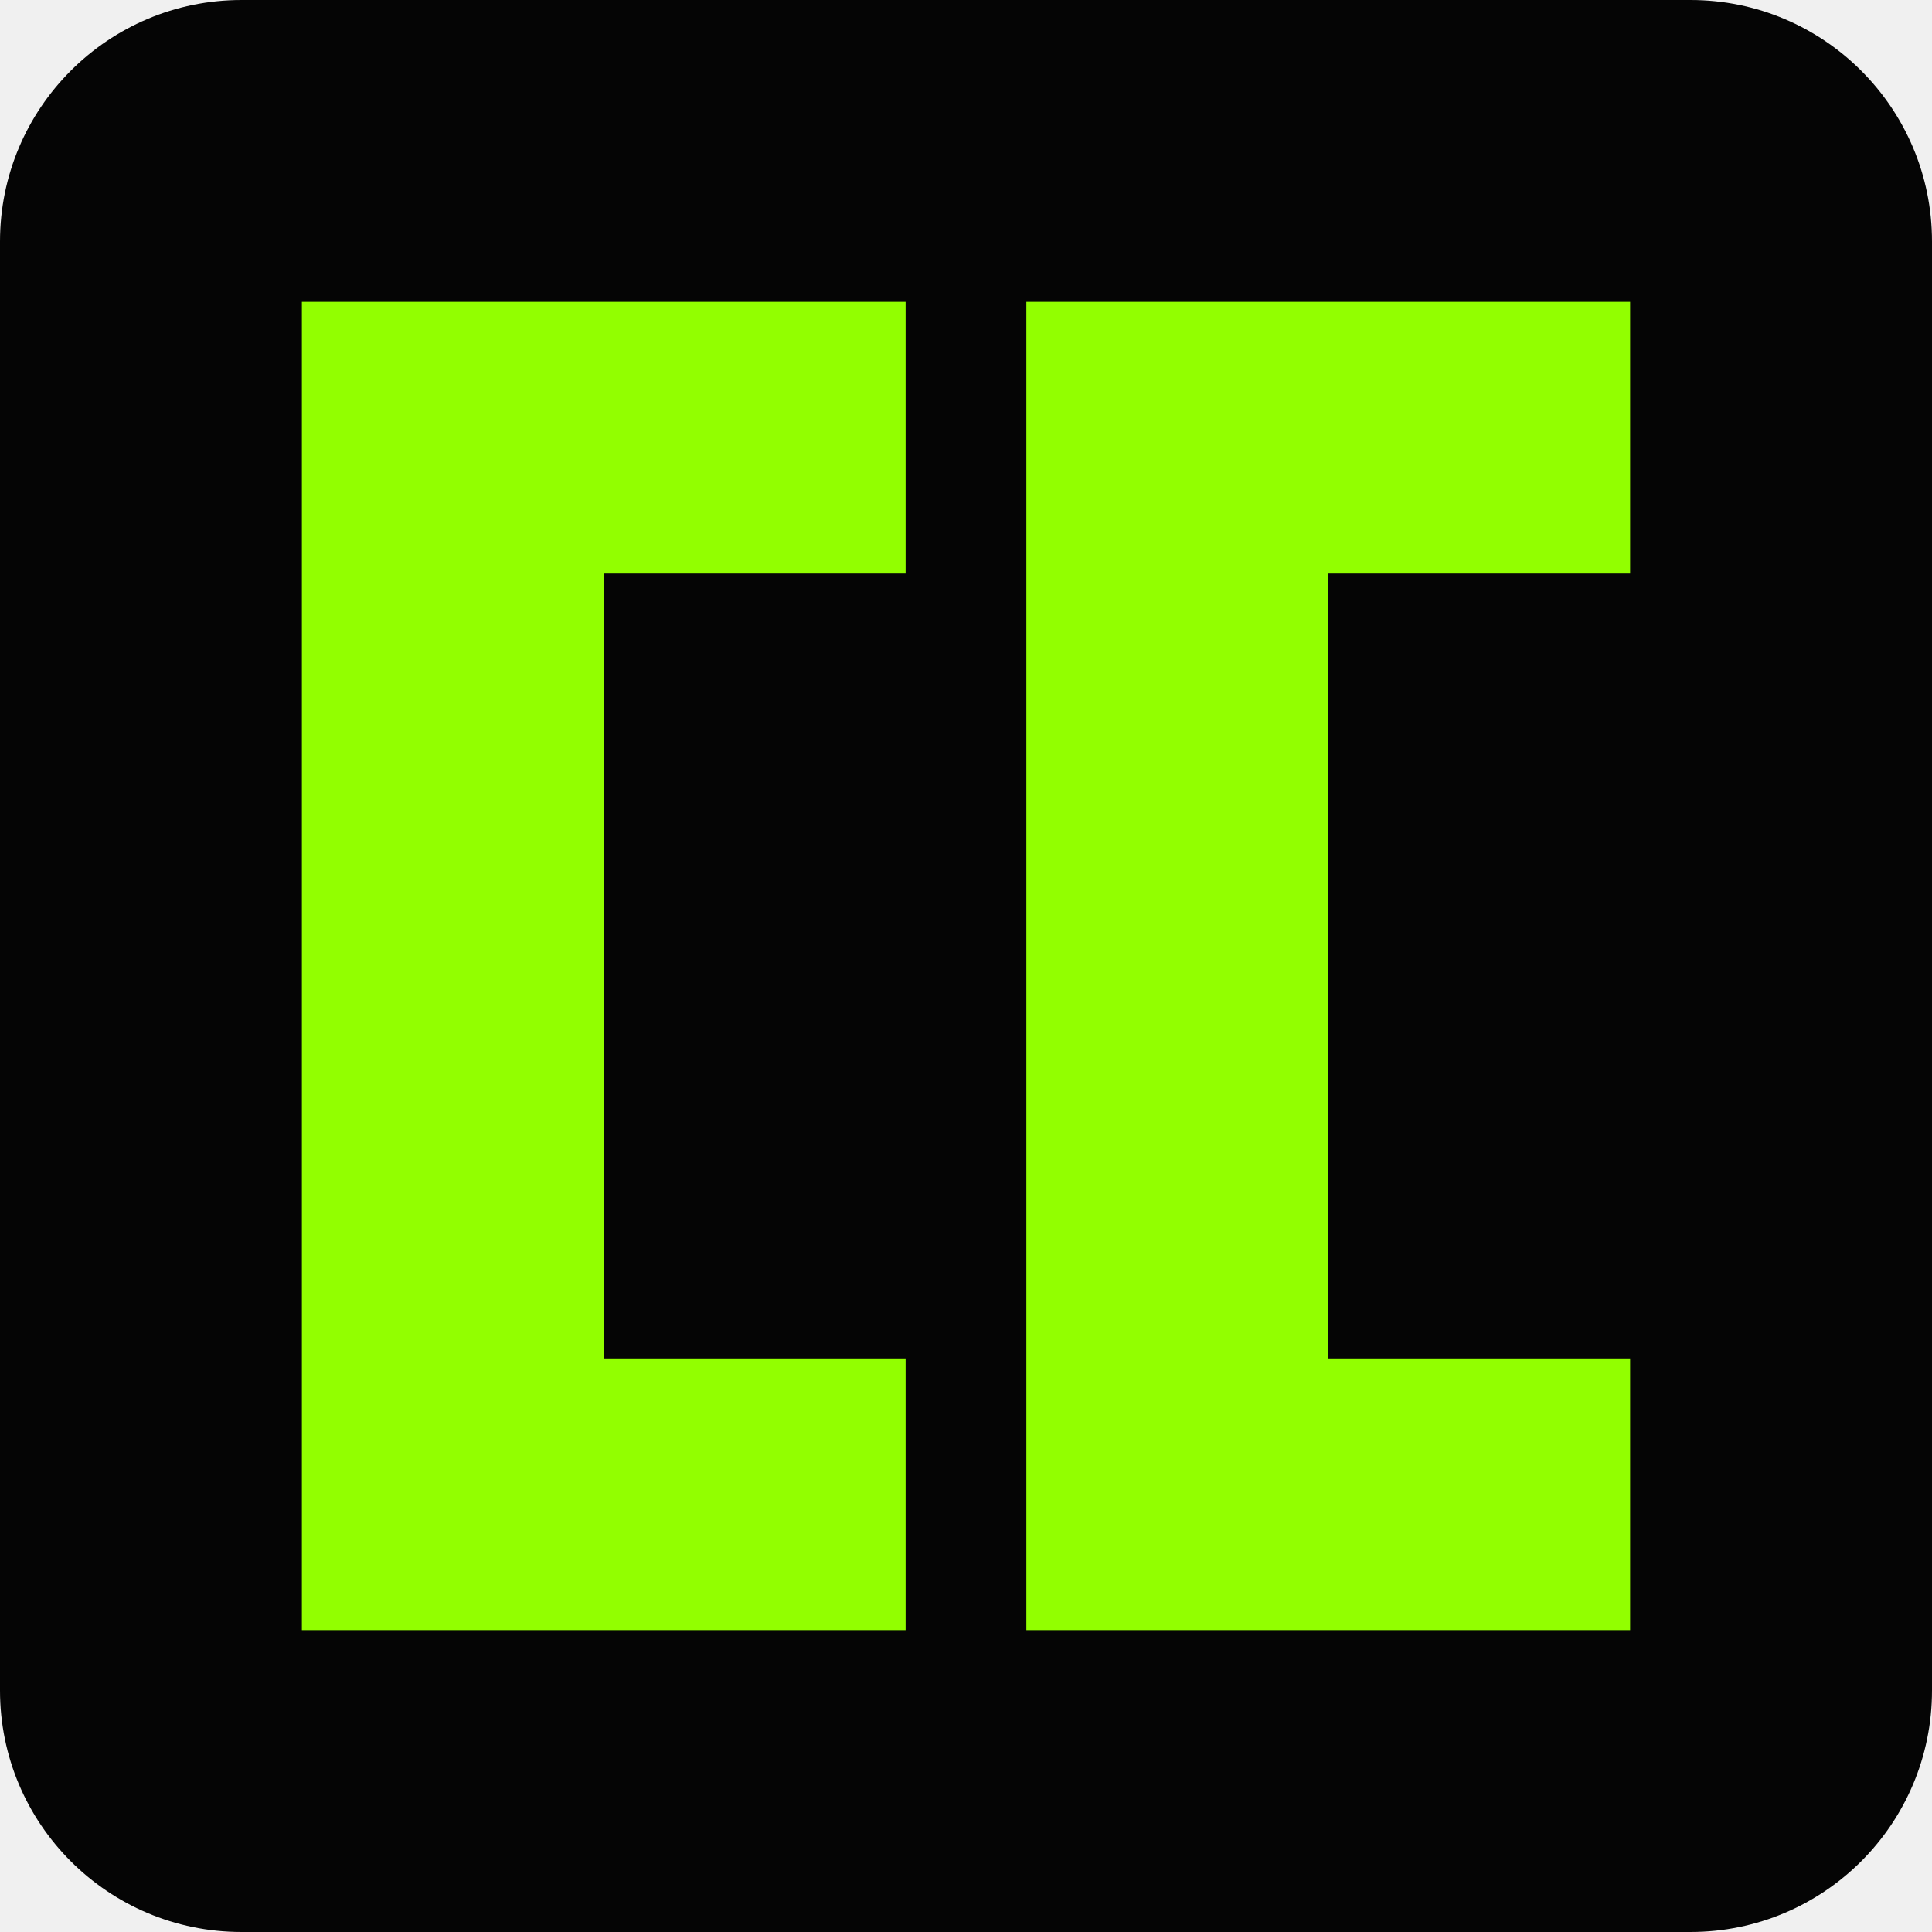
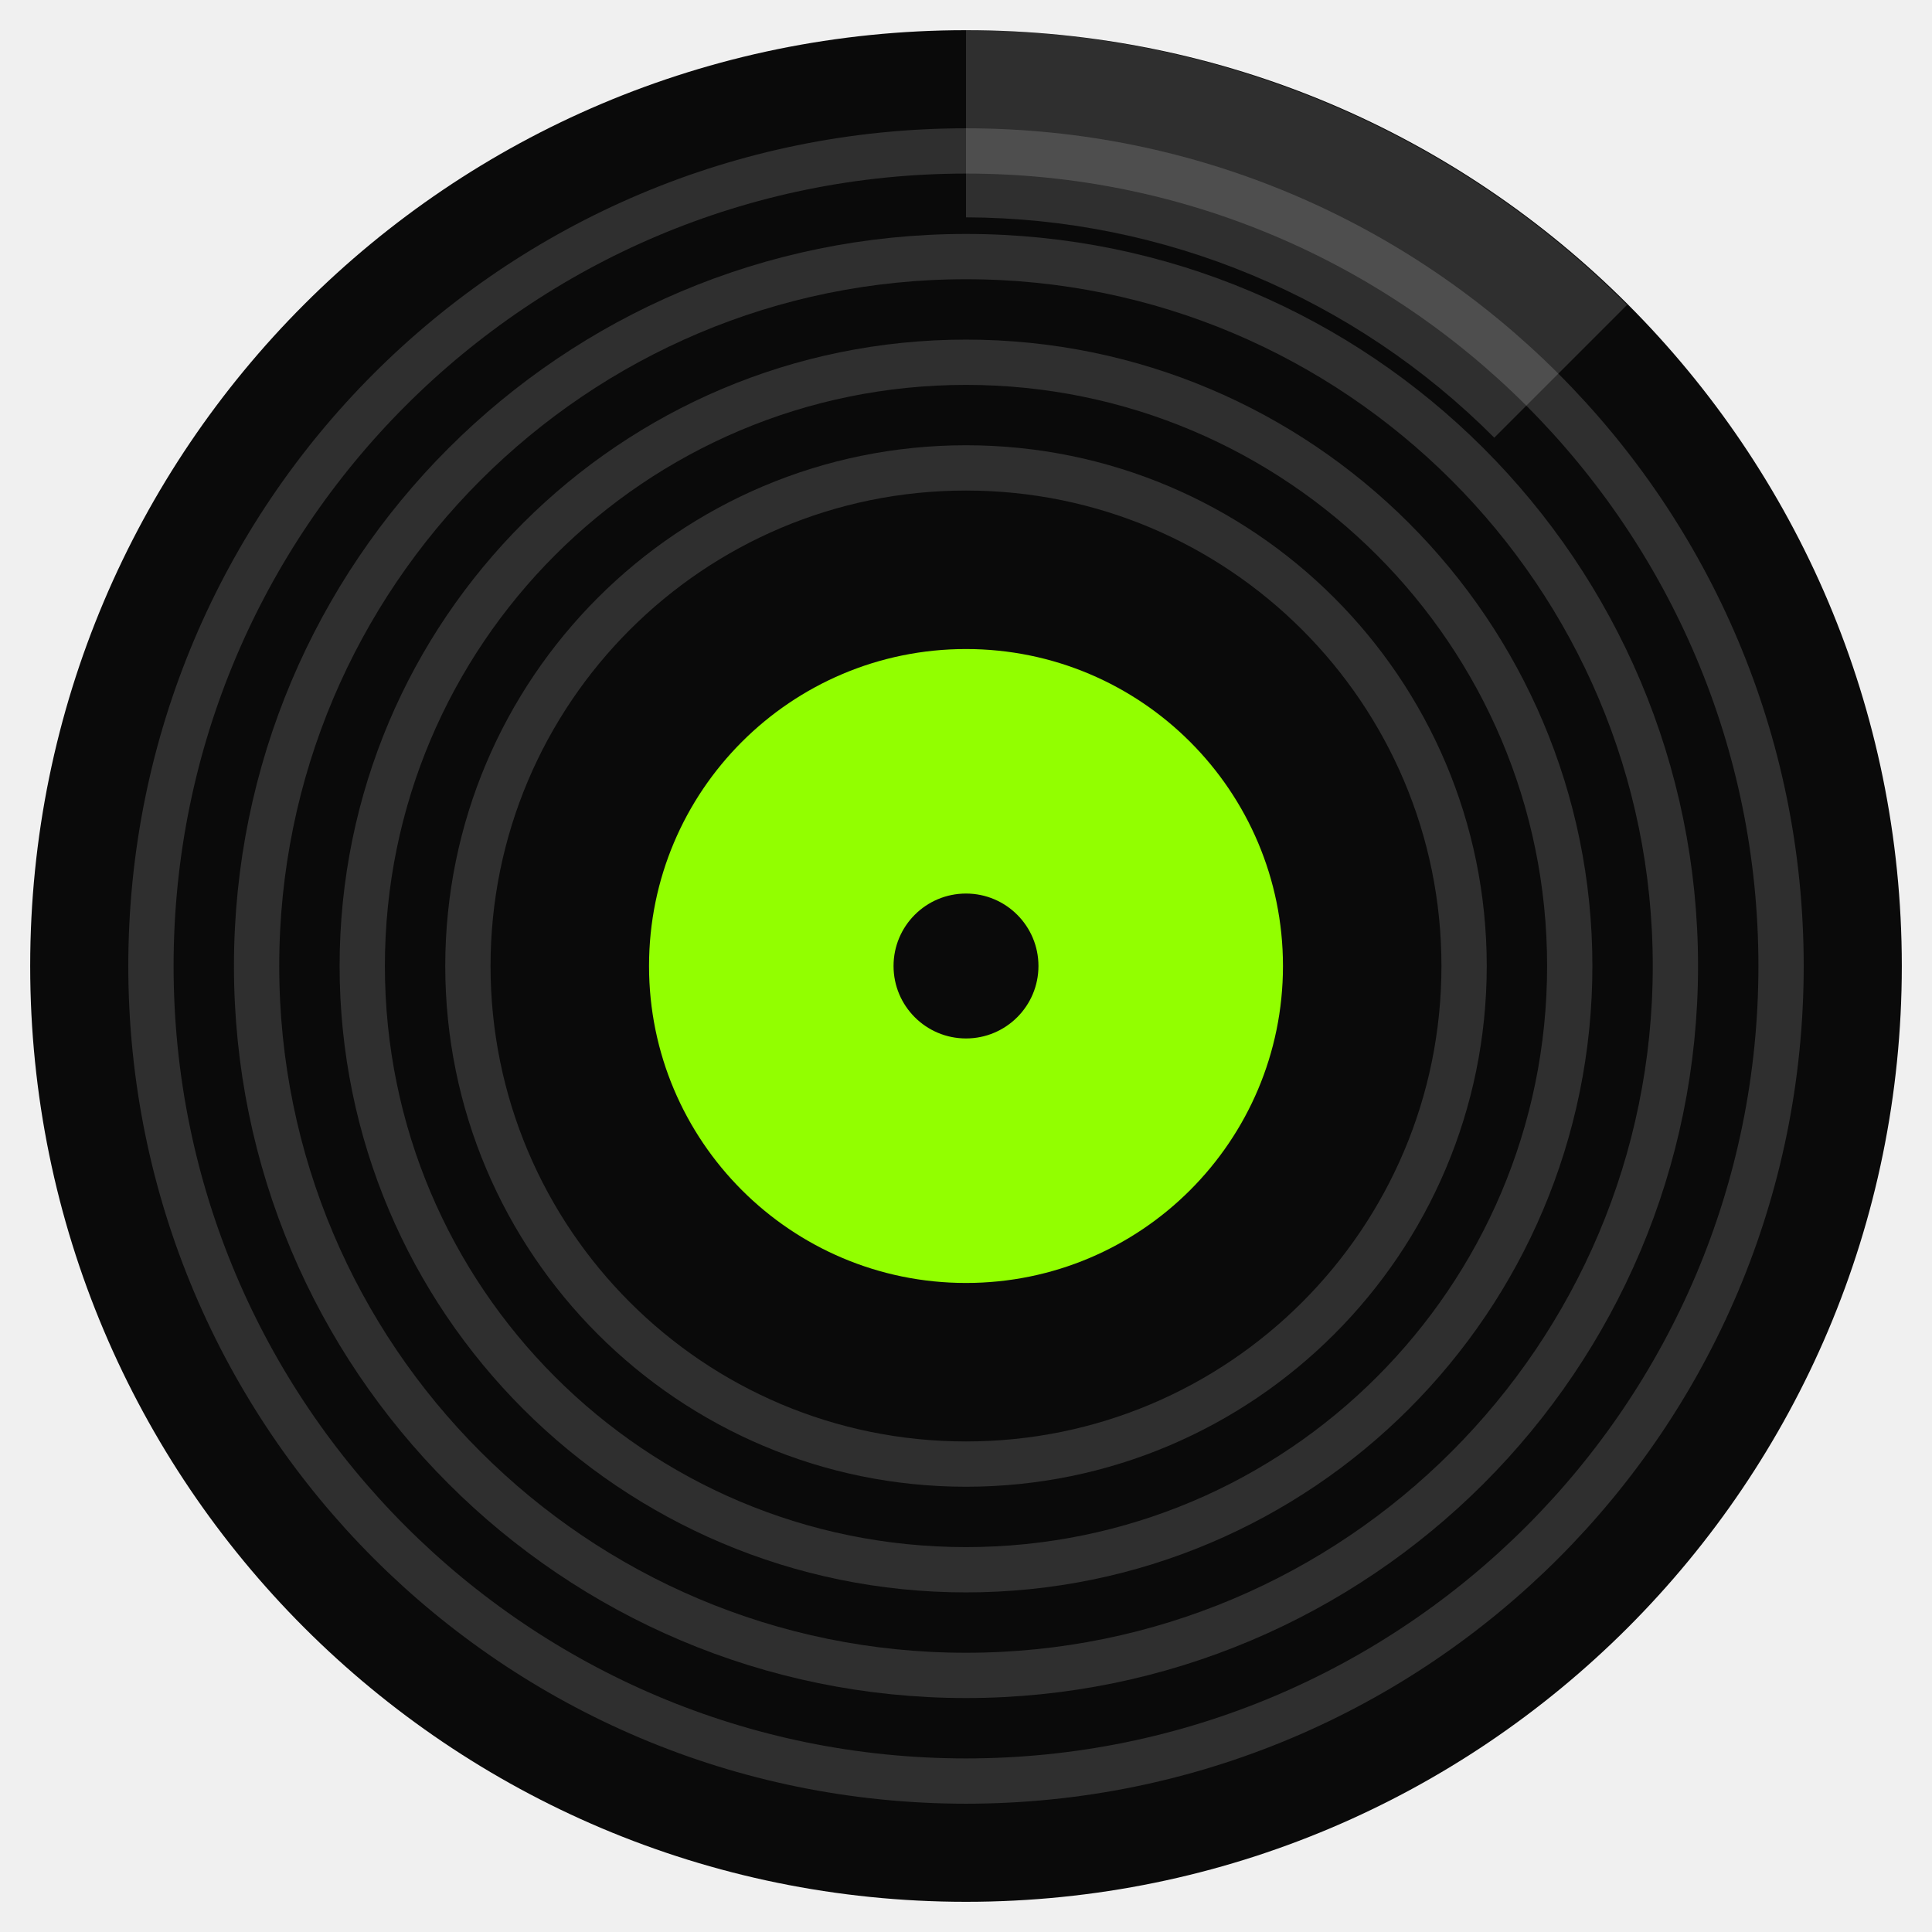
<svg xmlns="http://www.w3.org/2000/svg" viewBox="0 0 64 64">
-   <rect width="64" height="64" rx="8" fill="#050505" />
-   <path fill="#92ff00" d="M10 10h20v9H20v26h10v9H10V10Zm24 0h20v9H44v26h10v9H34V10Z" />
+   <circle cx="32" cy="32" r="31" fill="#0a0a0a" />
+   <g fill="none" stroke="#2f2f2f" stroke-width="1.5">
+     <circle cx="32" cy="32" r="27" />
+     <circle cx="32" cy="32" r="23.5" />
+     <circle cx="32" cy="32" r="20" />
+     <circle cx="32" cy="32" r="16.5" />
+   </g>
+   <circle cx="32" cy="32" r="10.5" fill="#92ff00" />
+   <circle cx="32" cy="32" r="2.4" fill="#0a0a0a" />
+   <path d="M32 1a31 31 0 0 1 21.9 9.1l-4.4 4.4A24.8 24.8 0 0 0 32 7.2z" fill="#ffffff" opacity="0.15" />
</svg>
